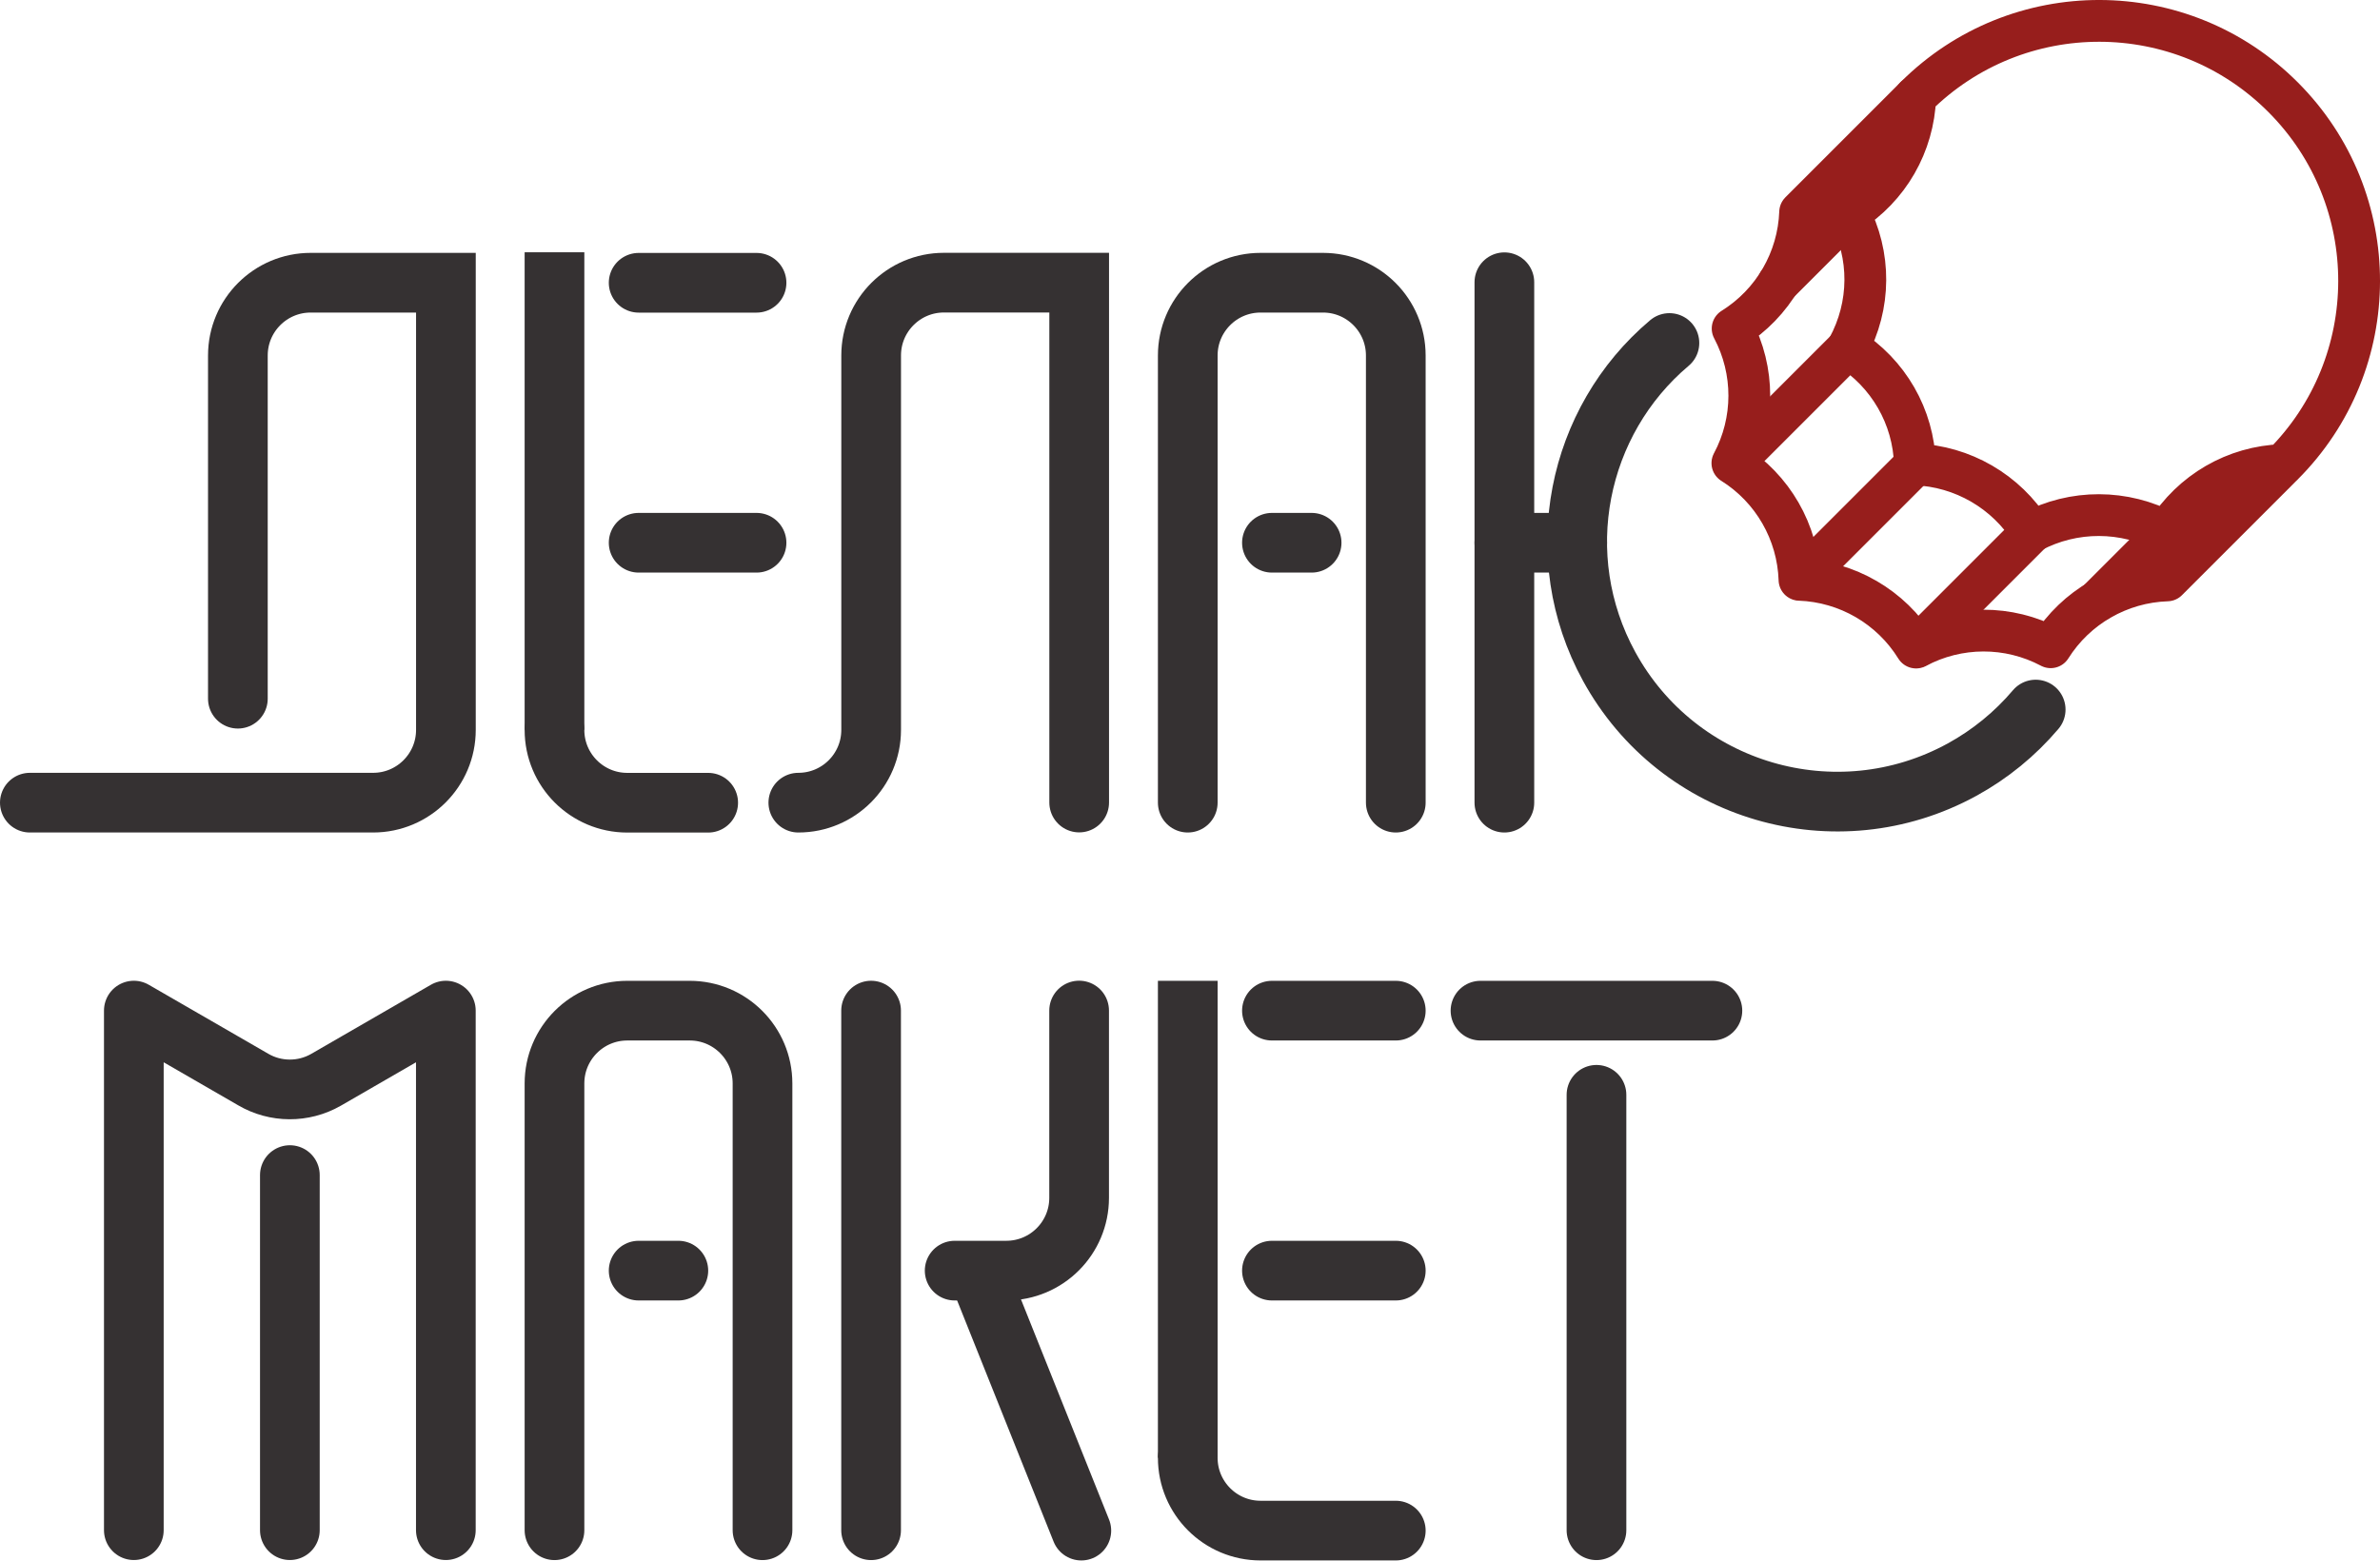
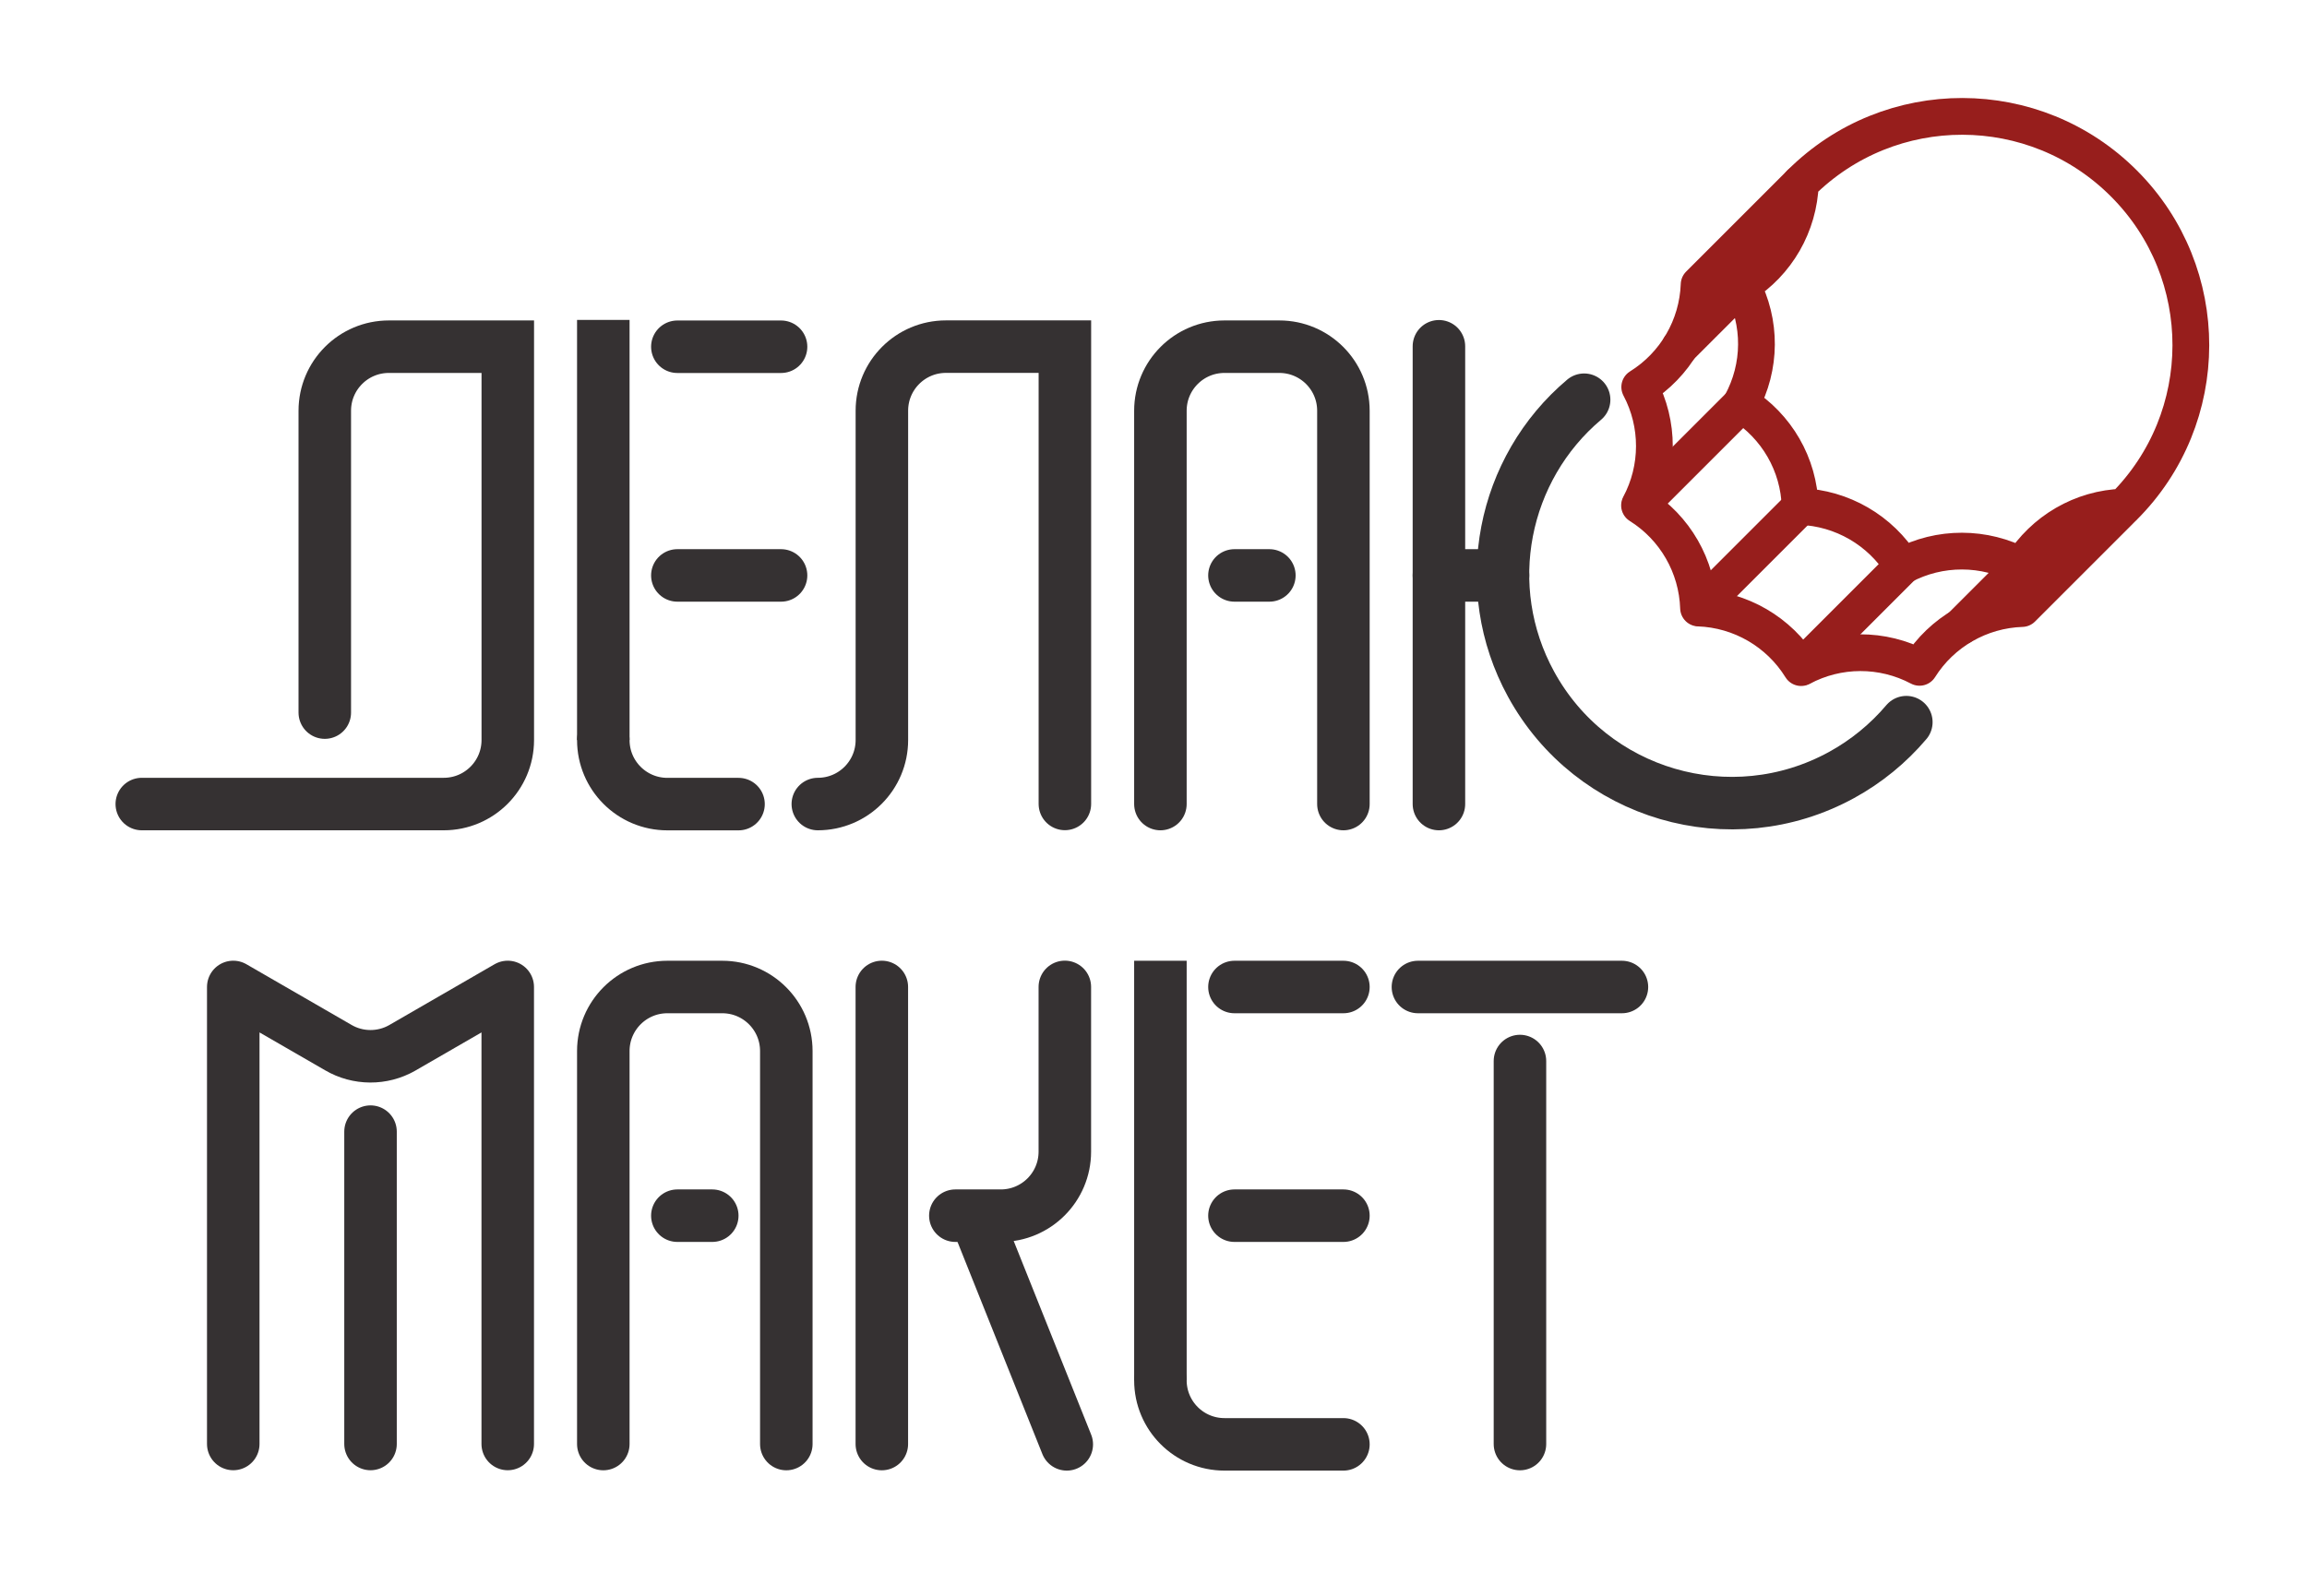
- <svg xmlns="http://www.w3.org/2000/svg" id="Layer_1" version="1.1" viewBox="0 0 398.71 261.46">
+ <svg xmlns="http://www.w3.org/2000/svg" id="Layer_1" version="1.1" viewBox="0 0 439.33 304">
  <defs>
    <style>
      .st0, .st1, .st2 {
        stroke-linecap: round;
      }

      .st0, .st1, .st2, .st3 {
        fill: none;
      }

      .st0, .st1, .st3 {
        stroke: #353132;
        stroke-width: 10px;
      }

      .st0, .st3 {
        stroke-miterlimit: 10;
      }

      .st1, .st2 {
        stroke-linejoin: round;
      }

      .st2 {
        stroke: #971e1c;
        stroke-width: 7px;
      }
    </style>
  </defs>
  <g id="A-DETL-THIN">
    <g>
      <g id="ARC">
-         <path class="st2" d="M382.4,77.91c17.04-16.98,17.09-44.56.1-61.6-16.98-17.04-44.56-17.09-61.6-.1-.02.02-.03.03-.05.05-.29,7.94-4.43,15.16-11.15,19.39,3.77,7.11,3.71,15.54-.14,22.61,6.79,4.26,11.01,11.53,11.24,19.55,7.98.29,15.29,4.53,19.51,11.31,7.07-3.77,15.59-3.74,22.65.04,4.24-6.77,11.46-10.98,19.44-11.24h0Z" />
+         <path class="st2" d="M404.4,96.58c17.04-16.98,17.09-44.56.1-61.6-16.98-17.04-44.56-17.09-61.6-.1-.02.02-.03.03-.05.05-.29,7.94-4.43,15.16-11.15,19.39,3.77,7.11,3.71,15.54-.14,22.61,6.79,4.26,11.01,11.53,11.24,19.55,7.98.29,15.29,4.53,19.51,11.31,7.07-3.77,15.59-3.74,22.65.04,4.24-6.77,11.46-10.98,19.44-11.24h0Z" />
      </g>
      <g id="LINE">
-         <line class="st2" x1="351.51" y1="100.6" x2="362.96" y2="89.15" />
+         <line class="st2" x1="373.51" y1="119.27" x2="384.96" y2="107.82" />
      </g>
      <g id="LINE-2">
-         <line class="st2" x1="321.13" y1="108.37" x2="340.35" y2="89.15" />
+         <line class="st2" x1="343.13" y1="127.04" x2="362.35" y2="107.82" />
      </g>
      <g id="LINE-3">
-         <line class="st2" x1="301.61" y1="97.09" x2="320.8" y2="77.9" />
+         <line class="st2" x1="323.61" y1="115.76" x2="342.8" y2="96.57" />
      </g>
      <g id="LINE-4">
-         <line class="st2" x1="290.34" y1="77.56" x2="309.47" y2="58.43" />
+         <line class="st2" x1="312.34" y1="96.23" x2="331.47" y2="77.1" />
      </g>
      <g id="ARC-2">
-         <path class="st2" d="M381.7,78.61l-18.64,18.64c-7.96.26-15.28,4.46-19.52,11.2-7.06-3.74-15.51-3.72-22.55.05-4.21-6.8-11.54-11.06-19.53-11.35-.26-7.98-4.48-15.31-11.24-19.55,3.76-7.04,3.78-15.49.04-22.55,6.78-4.22,11.02-11.53,11.31-19.51l19.29-19.29" />
+         <path class="st2" d="M403.7,97.28l-18.64,18.64c-7.96.26-15.28,4.46-19.52,11.2-7.06-3.74-15.51-3.72-22.55.05-4.21-6.8-11.54-11.06-19.53-11.35-.26-7.98-4.48-15.31-11.24-19.55,3.76-7.04,3.78-15.49.04-22.55,6.78-4.22,11.02-11.53,11.31-19.51l19.29-19.29" />
      </g>
      <g id="LINE-5">
-         <line class="st2" x1="297.9" y1="47.45" x2="309.7" y2="35.65" />
+         <line class="st2" x1="319.9" y1="66.12" x2="331.7" y2="54.32" />
      </g>
    </g>
  </g>
  <g id="LINE-6">
-     <line class="st0" x1="164.72" y1="215.38" x2="181.15" y2="256.46" />
+     <line class="st0" x1="186.72" y1="234.05" x2="203.15" y2="275.13" />
  </g>
  <g id="ARC-3">
-     <path class="st0" d="M279.67,57.47c-15.52,13.08-20.22,35.7-10.1,54.19,11.55,21.1,38.02,28.85,59.12,17.3,4.71-2.58,8.89-6,12.34-10.07" />
+     <path class="st0" d="M301.67,76.14c-15.52,13.08-20.22,35.7-10.1,54.19,11.55,21.1,38.02,28.85,59.12,17.3,4.71-2.58,8.89-6,12.34-10.07" />
  </g>
  <g id="ARC-4">
-     <path class="st0" d="M39.85,117.07v-57.5c0-6.74,5.46-12.2,12.2-12.2h22.65v74.92c0,6.74-5.46,12.2-12.2,12.2H5" />
+     <path class="st0" d="M61.85,135.74v-57.5c0-6.74,5.46-12.2,12.2-12.2h22.65v74.92c0,6.74-5.46,12.2-12.2,12.2H27" />
  </g>
-   <path class="st0" d="M92.89,122.3c0,6.74,5.46,12.2,12.2,12.2h13.55" />
-   <path class="st3" d="M92.89,42.27v80.02" />
+   <path class="st0" d="M114.89,140.97c0,6.74,5.46,12.2,12.2,12.2h13.55" />
+   <path class="st3" d="M114.89,60.94v80.02" />
  <g id="LINE-7">
-     <line class="st0" x1="106.99" y1="47.38" x2="126.74" y2="47.38" />
+     <line class="st0" x1="128.99" y1="66.05" x2="148.74" y2="66.05" />
  </g>
  <g id="LINE-8">
-     <line class="st0" x1="106.99" y1="90.94" x2="126.74" y2="90.94" />
+     <line class="st0" x1="128.99" y1="109.61" x2="148.74" y2="109.61" />
  </g>
  <g id="ARC-5">
-     <path class="st0" d="M133.74,134.49c6.74,0,12.2-5.46,12.2-12.2v-62.73c0-6.74,5.46-12.2,12.2-12.2h22.65v87.11" />
+     <path class="st0" d="M155.74,153.16c6.74,0,12.2-5.46,12.2-12.2v-62.73c0-6.74,5.46-12.2,12.2-12.2h22.65v87.11" />
  </g>
  <g id="ARC-6">
-     <path class="st0" d="M233.83,134.49V59.57c0-6.74-5.46-12.2-12.2-12.2h-10.45c-6.74,0-12.2,5.46-12.2,12.2v74.92" />
+     <path class="st0" d="M255.83,153.16v-74.92c0-6.74-5.46-12.2-12.2-12.2h-10.45c-6.74,0-12.2,5.46-12.2,12.2v74.92" />
  </g>
  <g id="LINE-9">
-     <line class="st0" x1="252.02" y1="134.49" x2="252.02" y2="47.29" />
+     <line class="st0" x1="274.02" y1="153.16" x2="274.02" y2="65.96" />
  </g>
  <g id="LINE-10">
-     <line class="st0" x1="252.02" y1="90.94" x2="264.22" y2="90.94" />
+     <line class="st0" x1="274.02" y1="109.61" x2="286.22" y2="109.61" />
  </g>
  <g id="LINE-11">
-     <line class="st0" x1="213.08" y1="90.94" x2="219.73" y2="90.94" />
+     <line class="st0" x1="235.08" y1="109.61" x2="241.73" y2="109.61" />
  </g>
  <g id="ARC-8">
-     <path class="st0" d="M92.89,256.4v-74.86c0-6.74,5.46-12.2,12.2-12.2h10.45c6.74,0,12.2,5.46,12.2,12.2v74.86" />
+     <path class="st0" d="M114.89,275.07v-74.86c0-6.74,5.46-12.2,12.2-12.2h10.45c6.74,0,12.2,5.46,12.2,12.2v74.86" />
  </g>
  <g id="LINE-13">
-     <line class="st0" x1="106.99" y1="212.9" x2="113.64" y2="212.9" />
+     <line class="st0" x1="128.99" y1="231.57" x2="135.64" y2="231.57" />
  </g>
  <g id="LINE-14">
-     <line class="st0" x1="145.93" y1="256.4" x2="145.93" y2="169.33" />
+     <line class="st0" x1="167.93" y1="275.07" x2="167.93" y2="188" />
  </g>
  <g id="ARC-9">
-     <path class="st0" d="M159.93,212.9h8.65c6.74,0,12.2-5.46,12.2-12.2v-31.38" />
+     <path class="st0" d="M181.93,231.57h8.65c6.74,0,12.2-5.46,12.2-12.2v-31.38" />
  </g>
-   <path class="st0" d="M198.98,244.26c0,6.74,5.46,12.2,12.2,12.2h22.65" />
-   <path class="st3" d="M198.98,164.34v79.92" />
+   <path class="st0" d="M220.98,262.93c0,6.74,5.46,12.2,12.2,12.2h22.65" />
+   <path class="st3" d="M220.98,183.01v79.92" />
  <g id="LINE-15">
-     <line class="st0" x1="213.08" y1="169.34" x2="233.83" y2="169.34" />
+     <line class="st0" x1="235.08" y1="188.01" x2="255.83" y2="188.01" />
  </g>
  <g id="LINE-16">
-     <line class="st0" x1="213.08" y1="212.9" x2="233.83" y2="212.9" />
+     <line class="st0" x1="235.08" y1="231.57" x2="255.83" y2="231.57" />
  </g>
  <g id="LINE-17">
-     <line class="st0" x1="248.02" y1="169.34" x2="286.87" y2="169.34" />
+     <line class="st0" x1="270.02" y1="188.01" x2="308.87" y2="188.01" />
  </g>
  <g id="LINE-18">
-     <line class="st0" x1="267.45" y1="256.4" x2="267.45" y2="183.44" />
+     <line class="st0" x1="289.45" y1="275.07" x2="289.45" y2="202.11" />
  </g>
  <g id="LINE1">
-     <line class="st1" x1="48.56" y1="256.39" x2="48.56" y2="196.89" />
+     <line class="st1" x1="70.56" y1="275.06" x2="70.56" y2="215.56" />
  </g>
  <g id="ARC1">
-     <path class="st1" d="M74.69,256.39v-87.06l-20.1,11.61c-3.76,2.15-8.43,2.13-12.17-.06l-20-11.55v87.06" />
+     <path class="st1" d="M96.69,275.06v-87.06l-20.1,11.61c-3.76,2.15-8.43,2.13-12.17-.06l-20-11.55v87.06" />
  </g>
</svg>
